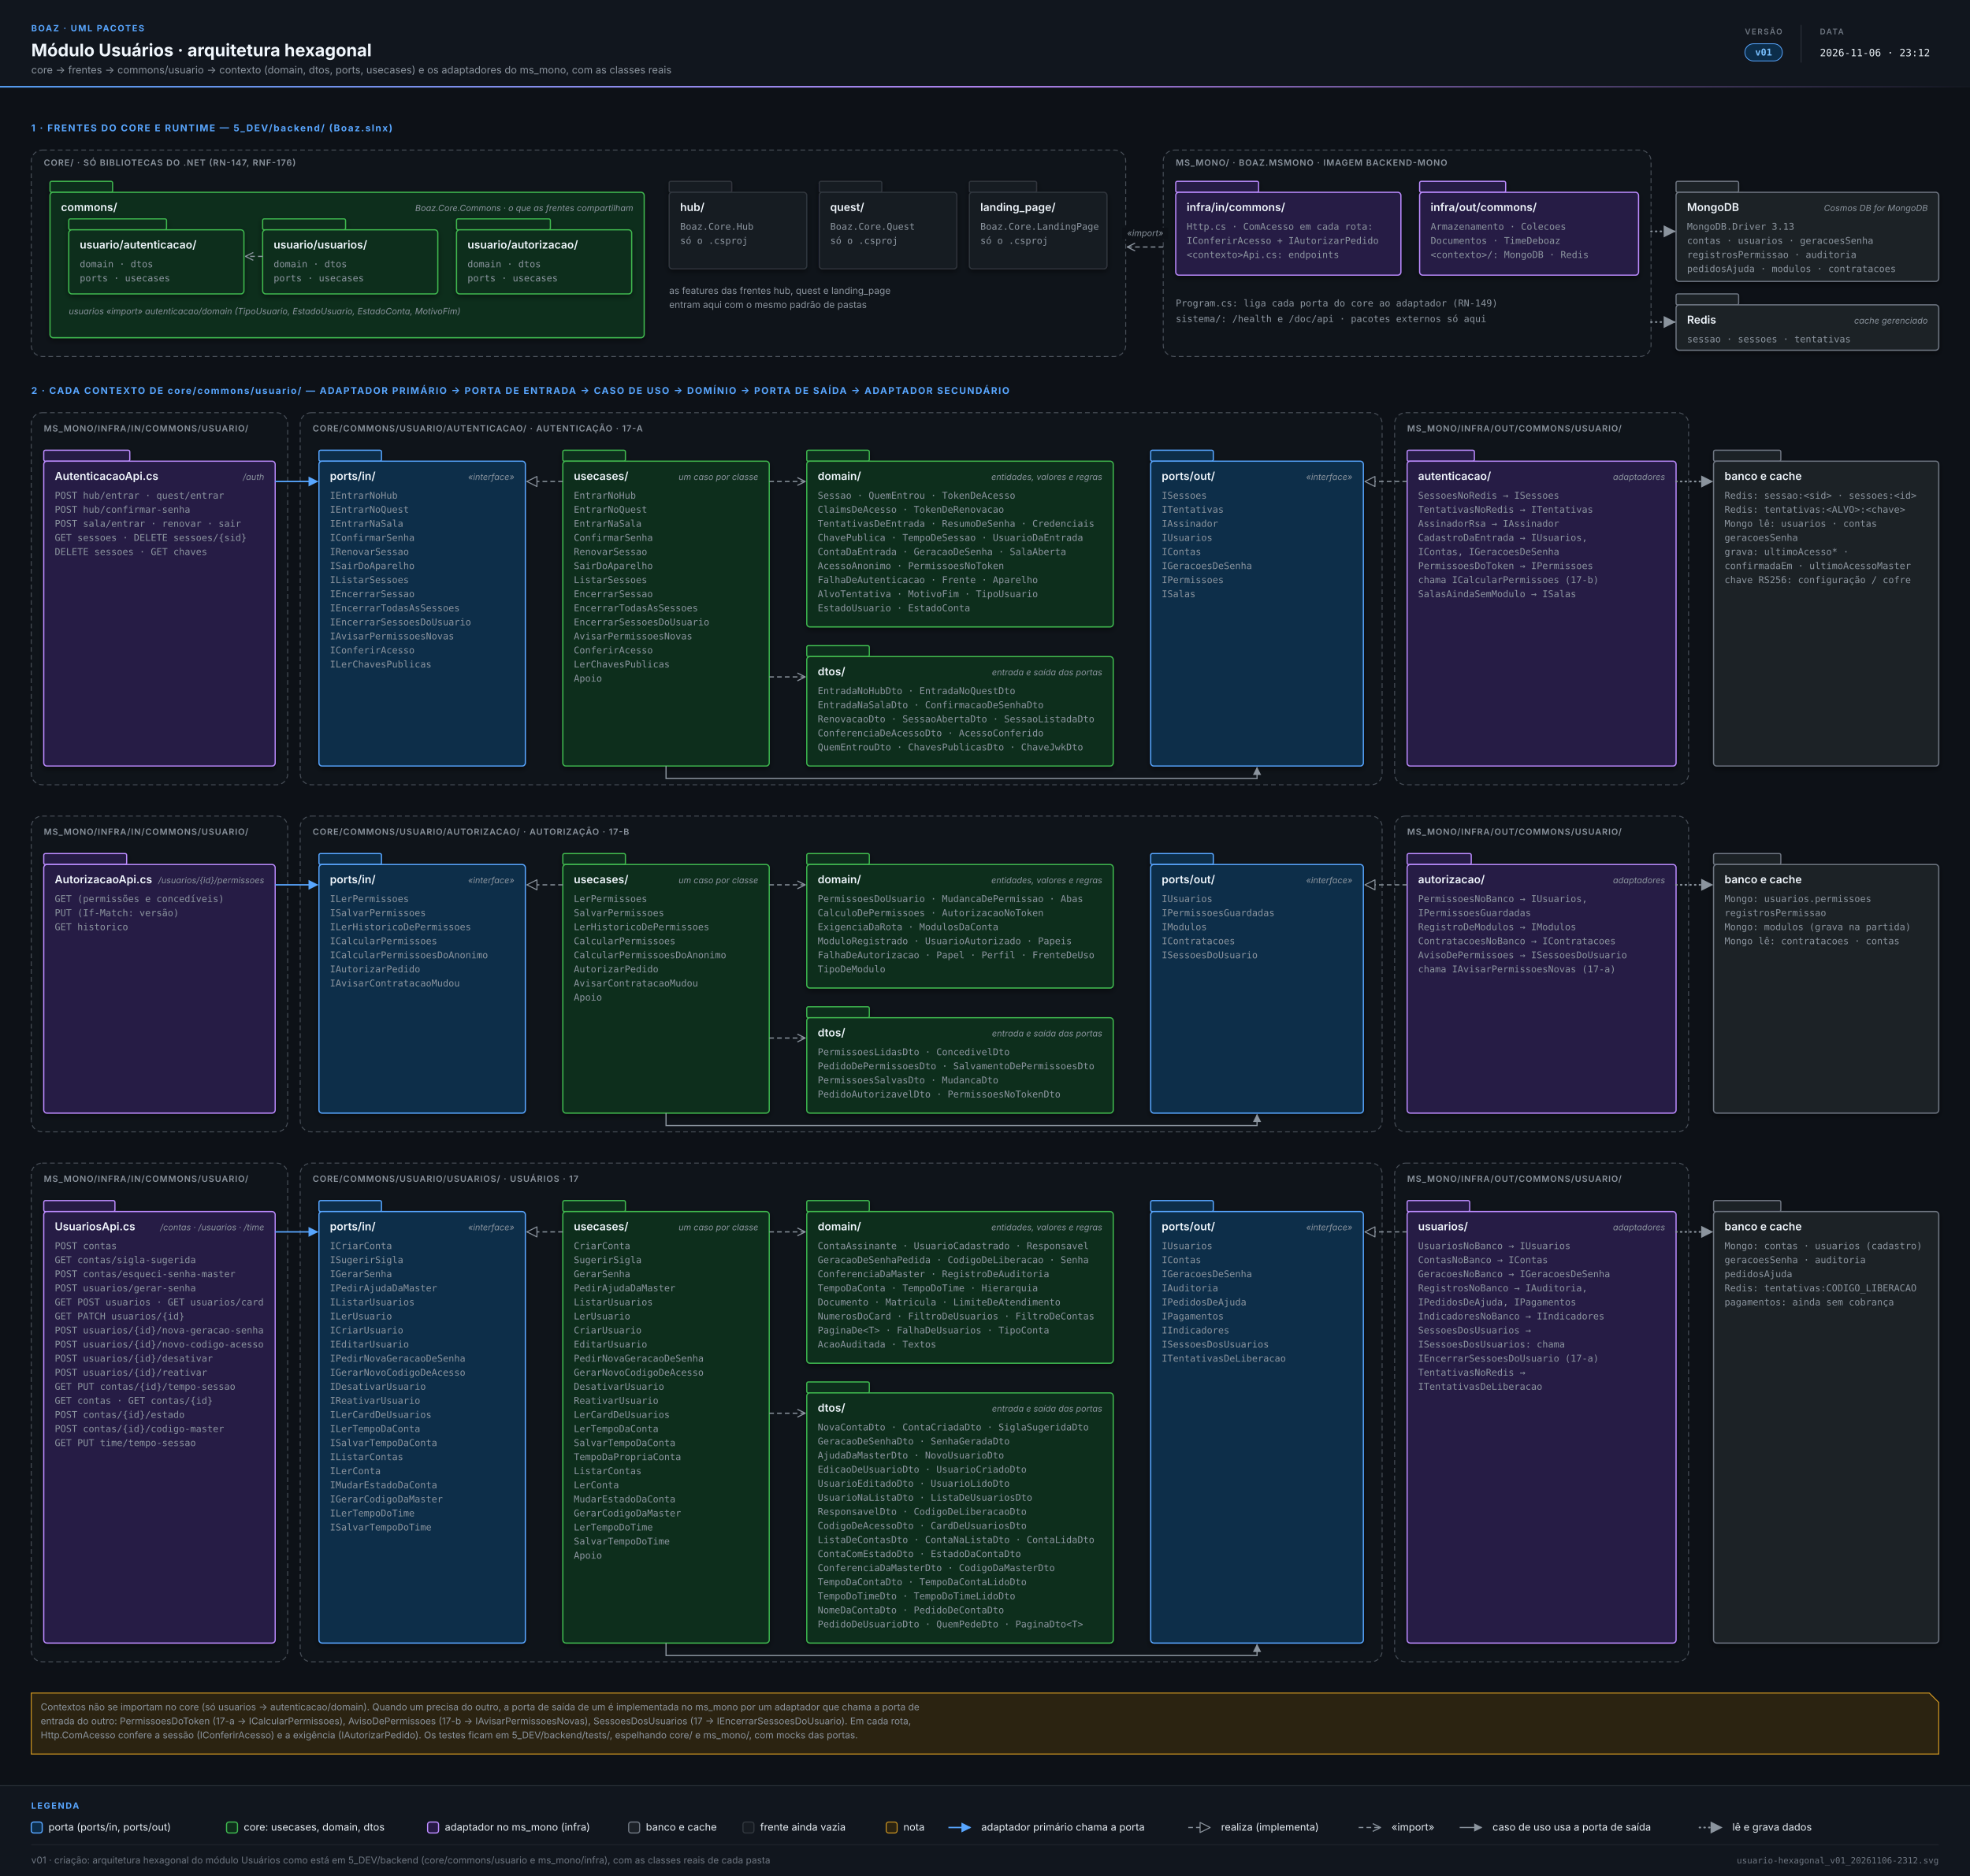
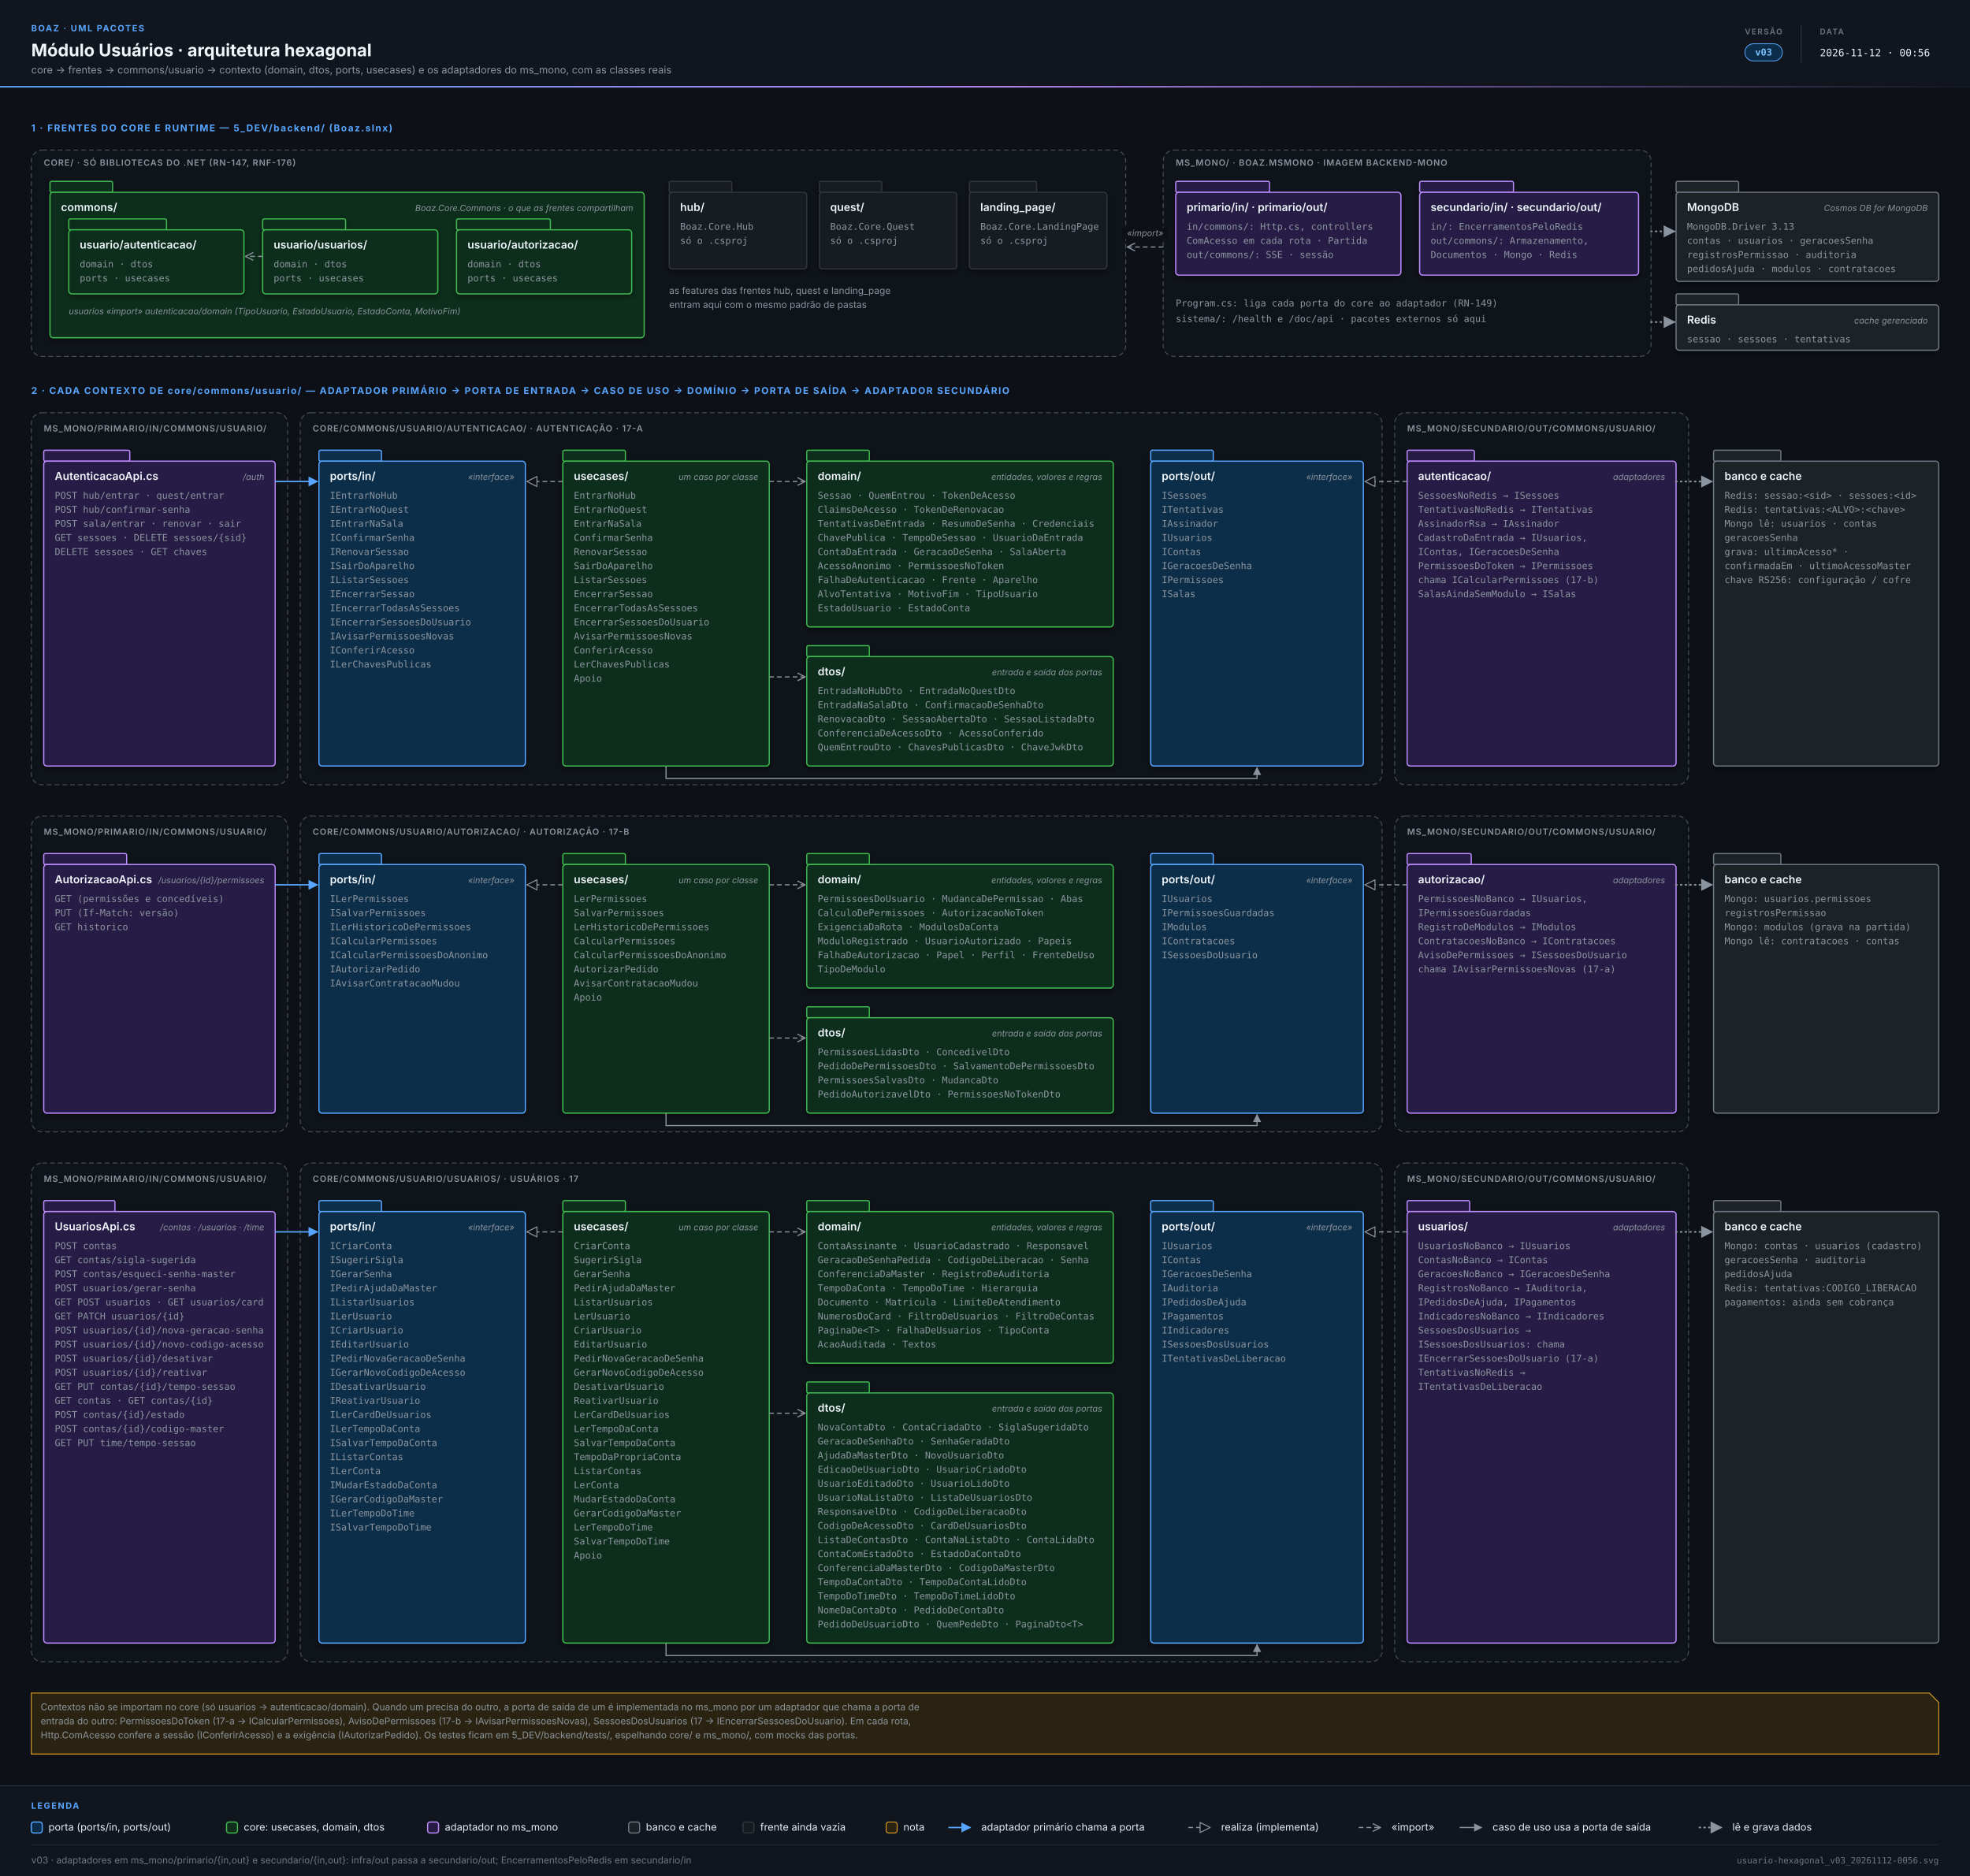
<svg xmlns="http://www.w3.org/2000/svg" viewBox="0 0 2520 2400" width="2520" height="2400">
  <style>
    /* ── base ─────────────────────────────────────────── */
    .bg            { fill: #0d1117; }
    :root          { background: #0d1117; } /* aberto sozinho no navegador, o fundo escuro cobre a janela toda */
    text           { font-family: Inter, "Segoe UI", Roboto, "Helvetica Neue", Helvetica, Arial, sans-serif; font-size: 13px; fill: #e6edf3; }
    .title         { font-size: 22px; font-weight: 700; fill: #f0f6fc; }
    .subtitle      { font-size: 13px; fill: #8b949e; }
    .section       { font-size: 12px; font-weight: 700; letter-spacing: 0.12em; fill: #58a6ff; }
    .label         { font-size: 13px; fill: #e6edf3; }
    .label-strong  { font-size: 14px; font-weight: 600; fill: #f0f6fc; }
    .label-underline { text-decoration: underline; }
    .muted         { font-size: 12px; fill: #8b949e; }
    .mono          { font-family: "JetBrains Mono", "SF Mono", Menlo, Consolas, monospace; font-size: 12px; fill: #8b949e; }
    .divider       { stroke: #21262d; stroke-width: 1; }
    .panel         { fill: #10151c; stroke: #21262d; stroke-width: 1; }

    /* ── nós: uma cor por papel, no máximo 4 por diagrama ── */
    .node          { fill: #161b22; stroke: #30363d; stroke-width: 1.5; }
    .node-face     { fill: #21262d; stroke: #30363d; stroke-width: 1.5; stroke-linejoin: round; }
    .node-blue     { fill: #0c2d4a; stroke: #58a6ff; stroke-width: 1.5; }
    .node-green    { fill: #0f2e1b; stroke: #3fb950; stroke-width: 1.5; }
    .node-purple   { fill: #271a45; stroke: #bc8cff; stroke-width: 1.5; }
    .node-orange   { fill: #3a2410; stroke: #f0883e; stroke-width: 1.5; }
    .node-red      { fill: #3b1219; stroke: #f85149; stroke-width: 1.5; }
    .node-external { fill: #1c2128; stroke: #6e7681; stroke-width: 1.5; }

    /* ── fronteiras (conta, região, rede, módulo) ─────── */
    .boundary       { fill: #161b22; fill-opacity: 0.35; stroke: #484f58; stroke-width: 1.2; stroke-dasharray: 6 4; }
    .boundary-label { font-size: 11px; font-weight: 600; letter-spacing: 0.08em; fill: #8b949e; }

    /* ── arestas e comunicação ─────────────────────────── */
    .edge          { fill: none; stroke: #8b949e; stroke-width: 1.5; }
    .edge-accent   { fill: none; stroke: #58a6ff; stroke-width: 1.8; }
    .edge-async    { stroke-dasharray: 6 4; }
    .edge-data     { stroke-dasharray: 1 5; stroke-linecap: round; stroke-width: 2.2; }
    .edge-label-bg { fill: #0d1117; }
    .arrow-head    { fill: #8b949e; }
    .arrow-accent  { fill: #58a6ff; }
    .lifeline      { stroke: #30363d; stroke-width: 1.2; stroke-dasharray: 4 4; }
    .chip          { fill: #21262d; stroke: #30363d; stroke-width: 1; }
    .chip-text     { font-family: "JetBrains Mono", "SF Mono", Menlo, Consolas, monospace; font-size: 11px; fill: #c9d1d9; }

    /* ── ícones neutros (#ic-*, #uml-*) ───────────────── */
    .ico           { fill: none; stroke: #c9d1d9; stroke-width: 1.5; stroke-linecap: round; stroke-linejoin: round; }
    .ico-fill      { fill: #c9d1d9; }
    .ico-solid     { fill: #161b22; stroke: #c9d1d9; stroke-width: 1.5; stroke-linejoin: round; }

    /* ── notação UML ───────────────────────────────────── */
    .ink           { fill: #e6edf3; }
    .ink-ring      { fill: none; stroke: #e6edf3; stroke-width: 1.5; }
    .node-note     { fill: #2b2311; stroke: #d29922; stroke-width: 1.2; }
    .uml-keyword   { font-size: 11px; font-style: italic; fill: #8b949e; }
    .activation    { fill: #21262d; stroke: #8b949e; stroke-width: 1.2; }
    .frame-tag     { fill: #21262d; stroke: #484f58; stroke-width: 1.2; }
    .frame-op      { font-size: 11px; font-weight: 700; fill: #c9d1d9; }
    .arrow-open    { fill: none; stroke: #8b949e; stroke-width: 1.4; stroke-linejoin: round; }
    .arrow-hollow  { fill: #0d1117; stroke: #8b949e; stroke-width: 1.2; stroke-linejoin: round; }

    /* ── marca d'água: topo e rodapé (seção 7) ────────── */
    .wm-band       { fill: #11161e; }
    .wm-accent     { fill: url(#marca-acento); }
    .wm-sep        { stroke: #30363d; stroke-width: 1; }
    .wm-frame      { fill: none; stroke: #30363d; stroke-width: 1; }
    .wm-eyebrow    { font-size: 11px; font-weight: 700; letter-spacing: 0.14em; fill: #58a6ff; }
    .wm-meta-label { font-size: 10px; font-weight: 600; letter-spacing: 0.14em; fill: #6e7681; }
    .wm-meta-value { font-family: "JetBrains Mono", "SF Mono", Menlo, Consolas, monospace; font-size: 13px; fill: #e6edf3; }
    .wm-badge      { fill: #0c2d4a; stroke: #58a6ff; stroke-width: 1; }
    .wm-badge-text { font-family: "JetBrains Mono", "SF Mono", Menlo, Consolas, monospace; font-size: 12px; font-weight: 700; fill: #79c0ff; }
    .wm-file       { font-family: "JetBrains Mono", "SF Mono", Menlo, Consolas, monospace; font-size: 11px; fill: #6e7681; }
    .footer        { font-size: 12px; fill: #6e7681; }
  </style>
  <defs>
    <marker id="seta" viewBox="0 0 10 10" refX="9" refY="5" markerWidth="7" markerHeight="7" orient="auto-start-reverse">
      <path d="M0,0 L10,5 L0,10 z" class="arrow-head" />
    </marker>
    <marker id="seta-destaque" viewBox="0 0 10 10" refX="9" refY="5" markerWidth="7" markerHeight="7" orient="auto-start-reverse">
      <path d="M0,0 L10,5 L0,10 z" class="arrow-accent" />
    </marker>
    <marker id="seta-aberta" viewBox="-1 -1 12 12" refX="10" refY="5" markerWidth="8" markerHeight="8" orient="auto-start-reverse">
      <path d="M0,0 L10,5 L0,10" class="arrow-open" />
    </marker>
    <marker id="heranca" viewBox="-1 -1 14 14" refX="12" refY="6" markerWidth="10" markerHeight="10" orient="auto-start-reverse">
      <path d="M0,0 L12,6 L0,12 z" class="arrow-hollow" />
    </marker>
    <marker id="extensao" viewBox="-1 -1 14 14" refX="12" refY="6" markerWidth="10" markerHeight="10" orient="auto-start-reverse">
      <path d="M0,0 L12,6 L0,12 z" class="arrow-head" />
    </marker>
    <marker id="composicao" viewBox="-1 -1 16 10" refX="14" refY="4" markerWidth="16" markerHeight="11" orient="auto-start-reverse">
      <path d="M0,4 L7,0 L14,4 L7,8 z" class="arrow-head" />
    </marker>
    <marker id="agregacao" viewBox="-1 -1 16 10" refX="14" refY="4" markerWidth="16" markerHeight="11" orient="auto-start-reverse">
      <path d="M0,4 L7,0 L14,4 L7,8 z" class="arrow-hollow" />
    </marker>
    <marker id="er-um" viewBox="0 0 16 12" refX="16" refY="6" markerWidth="16" markerHeight="12" markerUnits="userSpaceOnUse" orient="auto-start-reverse">
      <path d="M6,0 V12 M10,0 V12" class="arrow-open" />
    </marker>
    <marker id="er-muitos" viewBox="0 0 16 12" refX="16" refY="6" markerWidth="16" markerHeight="12" markerUnits="userSpaceOnUse" orient="auto-start-reverse">
      <path d="M4,0 V12 M6,6 L16,0 M6,6 L16,12" class="arrow-open" />
    </marker>
    <filter id="sombra" x="-10%" y="-10%" width="120%" height="140%">
      <feDropShadow dx="0" dy="3" stdDeviation="4" flood-color="#000000" flood-opacity="0.45" />
    </filter>
    <linearGradient id="marca-acento" x1="0" y1="0" x2="1" y2="0">
      <stop offset="0" stop-color="#58a6ff" />
      <stop offset="0.5" stop-color="#bc8cff" />
      <stop offset="1" stop-color="#bc8cff" stop-opacity="0" />
    </linearGradient>
  </defs>
  <rect class="bg" x="0" y="0" width="2520" height="2400" />
  <g id="marca-topo">
    <rect class="wm-band" x="0" y="0" width="2520" height="112" />
    <rect class="wm-accent" x="0" y="110" width="2520" height="2" />
    <text class="wm-eyebrow" x="40" y="40">BOAZ · UML PACOTES</text>
    <text class="title" x="40" y="72">Módulo Usuários · arquitetura hexagonal</text>
    <text class="subtitle" x="40" y="94">core → frentes → commons/usuario → contexto (domain, dtos, ports, usecases) e os adaptadores do ms_mono, com as classes reais</text>
    <text class="wm-meta-label" x="2232" y="44">VERSÃO</text>
    <rect class="wm-badge" x="2232" y="56" width="48" height="22" rx="11" />
-     <text class="wm-badge-text" x="2256" y="71" text-anchor="middle">v01</text>
+     <text class="wm-badge-text" x="2256" y="71" text-anchor="middle">v03</text>
    <line class="wm-sep" x1="2304" y1="32" x2="2304" y2="80" />
    <text class="wm-meta-label" x="2328" y="44">DATA</text>
-     <text class="wm-meta-value" x="2328" y="72">2026-11-06 · 23:12</text>
+     <text class="wm-meta-value" x="2328" y="72">2026-11-12 · 00:56</text>
  </g>
  <g id="desenho" transform="translate(0,152)">
    <text class="section" x="40" y="16">1 · FRENTES DO CORE E RUNTIME — 5_DEV/backend/ (Boaz.slnx)</text>
    <rect class="boundary" x="40" y="40" width="1400" height="264" rx="14" />
    <text class="boundary-label" x="56" y="60">CORE/ · SÓ BIBLIOTECAS DO .NET (RN-147, RNF-176)</text>
    <g id="f-commons" filter="url(#sombra)">
      <rect class="node-green" x="64" y="80" width="80" height="14" rx="2" />
      <rect class="node-green" x="64" y="94" width="760" height="186" rx="4" />
    </g>
    <text class="label-strong" x="78" y="118">commons/</text>
    <text class="uml-keyword" x="810" y="118" text-anchor="end">Boaz.Core.Commons · o que as frentes compartilham</text>
    <g id="f-autenticacao" filter="url(#sombra)">
      <rect class="node-green" x="88" y="128" width="125" height="14" rx="2" />
      <rect class="node-green" x="88" y="142" width="224" height="82" rx="4" />
    </g>
    <text class="label-strong" x="102" y="166">usuario/autenticacao/</text>
    <text class="mono" x="102" y="190">domain · dtos</text>
    <text class="mono" x="102" y="208">ports · usecases</text>
    <g id="f-autorizacao" filter="url(#sombra)">
      <rect class="node-green" x="584" y="128" width="120" height="14" rx="2" />
      <rect class="node-green" x="584" y="142" width="224" height="82" rx="4" />
    </g>
    <text class="label-strong" x="598" y="166">usuario/autorizacao/</text>
    <text class="mono" x="598" y="190">domain · dtos</text>
    <text class="mono" x="598" y="208">ports · usecases</text>
    <g id="f-usuarios" filter="url(#sombra)">
      <rect class="node-green" x="336" y="128" width="106" height="14" rx="2" />
      <rect class="node-green" x="336" y="142" width="224" height="82" rx="4" />
    </g>
    <text class="label-strong" x="350" y="166">usuario/usuarios/</text>
    <text class="mono" x="350" y="190">domain · dtos</text>
    <text class="mono" x="350" y="208">ports · usecases</text>
    <path class="edge edge-async" d="M336,176 L314,176" marker-end="url(#seta-aberta)" />
    <text class="uml-keyword" x="88" y="250">usuarios «import» autenticacao/domain (TipoUsuario, EstadoUsuario, EstadoConta, MotivoFim)</text>
    <g id="f-hub" filter="url(#sombra)">
      <rect class="node" x="856" y="80" width="80" height="14" rx="2" />
      <rect class="node" x="856" y="94" width="176" height="98" rx="4" />
    </g>
    <text class="label-strong" x="870" y="118">hub/</text>
    <text class="mono" x="870" y="142">Boaz.Core.Hub</text>
    <text class="mono" x="870" y="160">só o .csproj</text>
    <g id="f-quest" filter="url(#sombra)">
      <rect class="node" x="1048" y="80" width="80" height="14" rx="2" />
      <rect class="node" x="1048" y="94" width="176" height="98" rx="4" />
    </g>
    <text class="label-strong" x="1062" y="118">quest/</text>
    <text class="mono" x="1062" y="142">Boaz.Core.Quest</text>
    <text class="mono" x="1062" y="160">só o .csproj</text>
    <g id="f-landing_page" filter="url(#sombra)">
      <rect class="node" x="1240" y="80" width="86" height="14" rx="2" />
      <rect class="node" x="1240" y="94" width="176" height="98" rx="4" />
    </g>
    <text class="label-strong" x="1254" y="118">landing_page/</text>
    <text class="mono" x="1254" y="142">Boaz.Core.LandingPage</text>
    <text class="mono" x="1254" y="160">só o .csproj</text>
    <text class="muted" x="856" y="224">as features das frentes hub, quest e landing_page</text>
    <text class="muted" x="856" y="242">entram aqui com o mesmo padrão de pastas</text>
    <rect class="boundary" x="1488" y="40" width="624" height="264" rx="14" />
    <text class="boundary-label" x="1504" y="60">MS_MONO/ · BOAZ.MSMONO · IMAGEM BACKEND-MONO</text>
    <g id="f-infra-in" filter="url(#sombra)">
-       <rect class="node-purple" x="1504" y="80" width="106" height="14" rx="2" />
+       <rect class="node-purple" x="1504" y="80" width="120" height="14" rx="2" />
      <rect class="node-purple" x="1504" y="94" width="288" height="106" rx="4" />
    </g>
-     <text class="label-strong" x="1518" y="118">infra/in/commons/</text>
-     <text class="mono" x="1518" y="142">Http.cs · ComAcesso em cada rota:</text>
-     <text class="mono" x="1518" y="160">IConferirAcesso + IAutorizarPedido</text>
-     <text class="mono" x="1518" y="178">&lt;contexto&gt;Api.cs: endpoints</text>
+     <text class="label-strong" x="1518" y="118">primario/in/ · primario/out/</text>
+     <text class="mono" x="1518" y="142">in/commons/: Http.cs, controllers</text>
+     <text class="mono" x="1518" y="160">  ComAcesso em cada rota · Partida</text>
+     <text class="mono" x="1518" y="178">out/commons/: SSE · sessão</text>
    <g id="f-infra-out" filter="url(#sombra)">
-       <rect class="node-purple" x="1816" y="80" width="110" height="14" rx="2" />
+       <rect class="node-purple" x="1816" y="80" width="120" height="14" rx="2" />
      <rect class="node-purple" x="1816" y="94" width="280" height="106" rx="4" />
    </g>
-     <text class="label-strong" x="1830" y="118">infra/out/commons/</text>
-     <text class="mono" x="1830" y="142">Armazenamento · Colecoes</text>
-     <text class="mono" x="1830" y="160">Documentos · TimeDeboaz</text>
-     <text class="mono" x="1830" y="178">&lt;contexto&gt;/: MongoDB · Redis</text>
+     <text class="label-strong" x="1830" y="118">secundario/in/ · secundario/out/</text>
+     <text class="mono" x="1830" y="142">in/: EncerramentosPeloRedis</text>
+     <text class="mono" x="1830" y="160">out/commons/: Armazenamento,</text>
+     <text class="mono" x="1830" y="178">  Documentos · Mongo · Redis</text>
    <text class="mono" x="1504" y="240">Program.cs: liga cada porta do core ao adaptador (RN-149)</text>
    <text class="mono" x="1504" y="260">sistema/: /health e /doc/api · pacotes externos só aqui</text>
    <path class="edge edge-async" d="M1488,164 L1442,164" marker-end="url(#seta-aberta)" />
    <rect class="edge-label-bg" x="1435.4" y="139" width="59.2" height="15" />
    <text class="uml-keyword" x="1465" y="150" text-anchor="middle">«import»</text>
    <g id="f-mongo" filter="url(#sombra)">
      <rect class="node-external" x="2144" y="80" width="80" height="14" rx="2" />
      <rect class="node-external" x="2144" y="94" width="336" height="114" rx="4" />
    </g>
    <text class="label-strong" x="2158" y="118">MongoDB</text>
    <text class="uml-keyword" x="2466" y="118" text-anchor="end">Cosmos DB for MongoDB</text>
    <text class="mono" x="2158" y="142">MongoDB.Driver 3.13</text>
    <text class="mono" x="2158" y="160">contas · usuarios · geracoesSenha</text>
    <text class="mono" x="2158" y="178">registrosPermissao · auditoria</text>
    <text class="mono" x="2158" y="196">pedidosAjuda · modulos · contratacoes</text>
    <g id="f-redis" filter="url(#sombra)">
      <rect class="node-external" x="2144" y="224" width="80" height="14" rx="2" />
      <rect class="node-external" x="2144" y="238" width="336" height="58" rx="4" />
    </g>
    <text class="label-strong" x="2158" y="262">Redis</text>
    <text class="uml-keyword" x="2466" y="262" text-anchor="end">cache gerenciado</text>
    <text class="mono" x="2158" y="286">sessao · sessoes · tentativas</text>
    <path class="edge edge-data" d="M2112,144 L2142,144" marker-end="url(#seta)" />
    <path class="edge edge-data" d="M2112,260 L2142,260" marker-end="url(#seta)" />
    <text class="section" x="40" y="352">2 · CADA CONTEXTO DE core/commons/usuario/ — ADAPTADOR PRIMÁRIO → PORTA DE ENTRADA → CASO DE USO → DOMÍNIO → PORTA DE SAÍDA → ADAPTADOR SECUNDÁRIO</text>
    <rect class="boundary" x="384" y="376" width="1384" height="476" rx="14" />
    <text class="boundary-label" x="400" y="400">CORE/COMMONS/USUARIO/AUTENTICACAO/ · AUTENTICAÇÃO · 17-A</text>
    <rect class="boundary" x="40" y="376" width="328" height="476" rx="14" />
-     <text class="boundary-label" x="56" y="400">MS_MONO/INFRA/IN/COMMONS/USUARIO/</text>
+     <text class="boundary-label" x="56" y="400">MS_MONO/PRIMARIO/IN/COMMONS/USUARIO/</text>
    <rect class="boundary" x="1784" y="376" width="376" height="476" rx="14" />
-     <text class="boundary-label" x="1800" y="400">MS_MONO/INFRA/OUT/COMMONS/USUARIO/</text>
+     <text class="boundary-label" x="1800" y="400">MS_MONO/SECUNDARIO/OUT/COMMONS/USUARIO/</text>
    <g id="autenticacao-in" filter="url(#sombra)">
      <rect class="node-purple" x="56" y="424" width="110" height="14" rx="2" />
      <rect class="node-purple" x="56" y="438" width="296" height="390" rx="4" />
    </g>
    <text class="label-strong" x="70" y="462">AutenticacaoApi.cs</text>
    <text class="uml-keyword" x="338" y="462" text-anchor="end">/auth</text>
    <text class="mono" x="70" y="486">POST hub/entrar · quest/entrar</text>
    <text class="mono" x="70" y="504">POST hub/confirmar-senha</text>
    <text class="mono" x="70" y="522">POST sala/entrar · renovar · sair</text>
    <text class="mono" x="70" y="540">GET sessoes · DELETE sessoes/{sid}</text>
    <text class="mono" x="70" y="558">DELETE sessoes · GET chaves</text>
    <g id="autenticacao-ports-in" filter="url(#sombra)">
      <rect class="node-blue" x="408" y="424" width="80" height="14" rx="2" />
      <rect class="node-blue" x="408" y="438" width="264" height="390" rx="4" />
    </g>
    <text class="label-strong" x="422" y="462">ports/in/</text>
    <text class="uml-keyword" x="658" y="462" text-anchor="end">«interface»</text>
    <text class="mono" x="422" y="486">IEntrarNoHub</text>
    <text class="mono" x="422" y="504">IEntrarNoQuest</text>
    <text class="mono" x="422" y="522">IEntrarNaSala</text>
    <text class="mono" x="422" y="540">IConfirmarSenha</text>
    <text class="mono" x="422" y="558">IRenovarSessao</text>
    <text class="mono" x="422" y="576">ISairDoAparelho</text>
    <text class="mono" x="422" y="594">IListarSessoes</text>
    <text class="mono" x="422" y="612">IEncerrarSessao</text>
    <text class="mono" x="422" y="630">IEncerrarTodasAsSessoes</text>
    <text class="mono" x="422" y="648">IEncerrarSessoesDoUsuario</text>
    <text class="mono" x="422" y="666">IAvisarPermissoesNovas</text>
    <text class="mono" x="422" y="684">IConferirAcesso</text>
    <text class="mono" x="422" y="702">ILerChavesPublicas</text>
    <g id="autenticacao-usecases" filter="url(#sombra)">
      <rect class="node-green" x="720" y="424" width="80" height="14" rx="2" />
      <rect class="node-green" x="720" y="438" width="264" height="390" rx="4" />
    </g>
    <text class="label-strong" x="734" y="462">usecases/</text>
    <text class="uml-keyword" x="970" y="462" text-anchor="end">um caso por classe</text>
    <text class="mono" x="734" y="486">EntrarNoHub</text>
    <text class="mono" x="734" y="504">EntrarNoQuest</text>
    <text class="mono" x="734" y="522">EntrarNaSala</text>
    <text class="mono" x="734" y="540">ConfirmarSenha</text>
    <text class="mono" x="734" y="558">RenovarSessao</text>
    <text class="mono" x="734" y="576">SairDoAparelho</text>
    <text class="mono" x="734" y="594">ListarSessoes</text>
    <text class="mono" x="734" y="612">EncerrarSessao</text>
    <text class="mono" x="734" y="630">EncerrarTodasAsSessoes</text>
    <text class="mono" x="734" y="648">EncerrarSessoesDoUsuario</text>
    <text class="mono" x="734" y="666">AvisarPermissoesNovas</text>
    <text class="mono" x="734" y="684">ConferirAcesso</text>
    <text class="mono" x="734" y="702">LerChavesPublicas</text>
    <text class="mono" x="734" y="720">Apoio</text>
    <g id="autenticacao-domain" filter="url(#sombra)">
      <rect class="node-green" x="1032" y="424" width="80" height="14" rx="2" />
      <rect class="node-green" x="1032" y="438" width="392" height="212" rx="4" />
    </g>
    <text class="label-strong" x="1046" y="462">domain/</text>
    <text class="uml-keyword" x="1410" y="462" text-anchor="end">entidades, valores e regras</text>
    <text class="mono" x="1046" y="486">Sessao · QuemEntrou · TokenDeAcesso</text>
    <text class="mono" x="1046" y="504">ClaimsDeAcesso · TokenDeRenovacao</text>
    <text class="mono" x="1046" y="522">TentativasDeEntrada · ResumoDeSenha · Credenciais</text>
    <text class="mono" x="1046" y="540">ChavePublica · TempoDeSessao · UsuarioDaEntrada</text>
    <text class="mono" x="1046" y="558">ContaDaEntrada · GeracaoDeSenha · SalaAberta</text>
    <text class="mono" x="1046" y="576">AcessoAnonimo · PermissoesNoToken</text>
    <text class="mono" x="1046" y="594">FalhaDeAutenticacao · Frente · Aparelho</text>
    <text class="mono" x="1046" y="612">AlvoTentativa · MotivoFim · TipoUsuario</text>
    <text class="mono" x="1046" y="630">EstadoUsuario · EstadoConta</text>
    <g id="autenticacao-dtos" filter="url(#sombra)">
      <rect class="node-green" x="1032" y="674" width="80" height="14" rx="2" />
      <rect class="node-green" x="1032" y="688" width="392" height="140" rx="4" />
    </g>
    <text class="label-strong" x="1046" y="712">dtos/</text>
    <text class="uml-keyword" x="1410" y="712" text-anchor="end">entrada e saída das portas</text>
    <text class="mono" x="1046" y="736">EntradaNoHubDto · EntradaNoQuestDto</text>
    <text class="mono" x="1046" y="754">EntradaNaSalaDto · ConfirmacaoDeSenhaDto</text>
    <text class="mono" x="1046" y="772">RenovacaoDto · SessaoAbertaDto · SessaoListadaDto</text>
    <text class="mono" x="1046" y="790">ConferenciaDeAcessoDto · AcessoConferido</text>
    <text class="mono" x="1046" y="808">QuemEntrouDto · ChavesPublicasDto · ChaveJwkDto</text>
    <g id="autenticacao-ports-out" filter="url(#sombra)">
      <rect class="node-blue" x="1472" y="424" width="80" height="14" rx="2" />
      <rect class="node-blue" x="1472" y="438" width="272" height="390" rx="4" />
    </g>
    <text class="label-strong" x="1486" y="462">ports/out/</text>
    <text class="uml-keyword" x="1730" y="462" text-anchor="end">«interface»</text>
    <text class="mono" x="1486" y="486">ISessoes</text>
    <text class="mono" x="1486" y="504">ITentativas</text>
    <text class="mono" x="1486" y="522">IAssinador</text>
    <text class="mono" x="1486" y="540">IUsuarios</text>
    <text class="mono" x="1486" y="558">IContas</text>
    <text class="mono" x="1486" y="576">IGeracoesDeSenha</text>
    <text class="mono" x="1486" y="594">IPermissoes</text>
    <text class="mono" x="1486" y="612">ISalas</text>
    <g id="autenticacao-out" filter="url(#sombra)">
      <rect class="node-purple" x="1800" y="424" width="86" height="14" rx="2" />
      <rect class="node-purple" x="1800" y="438" width="344" height="390" rx="4" />
    </g>
    <text class="label-strong" x="1814" y="462">autenticacao/</text>
    <text class="uml-keyword" x="2130" y="462" text-anchor="end">adaptadores</text>
    <text class="mono" x="1814" y="486">SessoesNoRedis → ISessoes</text>
    <text class="mono" x="1814" y="504">TentativasNoRedis → ITentativas</text>
    <text class="mono" x="1814" y="522">AssinadorRsa → IAssinador</text>
    <text class="mono" x="1814" y="540">CadastroDaEntrada → IUsuarios,</text>
    <text class="mono" x="1814" y="558">   IContas, IGeracoesDeSenha</text>
    <text class="mono" x="1814" y="576">PermissoesDoToken → IPermissoes</text>
    <text class="mono" x="1814" y="594">   chama ICalcularPermissoes (17-b)</text>
    <text class="mono" x="1814" y="612">SalasAindaSemModulo → ISalas</text>
    <g id="autenticacao-store" filter="url(#sombra)">
      <rect class="node-external" x="2192" y="424" width="86" height="14" rx="2" />
      <rect class="node-external" x="2192" y="438" width="288" height="390" rx="4" />
    </g>
    <text class="label-strong" x="2206" y="462">banco e cache</text>
    <text class="mono" x="2206" y="486">Redis: sessao:&lt;sid&gt; · sessoes:&lt;id&gt;</text>
    <text class="mono" x="2206" y="504">Redis: tentativas:&lt;ALVO&gt;:&lt;chave&gt;</text>
    <text class="mono" x="2206" y="522">Mongo lê: usuarios · contas</text>
    <text class="mono" x="2206" y="540">   geracoesSenha</text>
    <text class="mono" x="2206" y="558">grava: ultimoAcesso* ·</text>
    <text class="mono" x="2206" y="576">   confirmadaEm · ultimoAcessoMaster</text>
    <text class="mono" x="2206" y="594">chave RS256: configuração / cofre</text>
    <path class="edge-accent" d="M352,464 L406,464" marker-end="url(#seta-destaque)" />
    <path class="edge edge-async" d="M720,464 L674,464" marker-end="url(#heranca)" />
    <path class="edge edge-async" d="M984,464 L1030,464" marker-end="url(#seta-aberta)" />
    <path class="edge edge-async" d="M984,714 L1030,714" marker-end="url(#seta-aberta)" />
    <path class="edge" d="M852,828 L852,844 L1608,844 L1608,830" marker-end="url(#seta)" />
    <path class="edge edge-async" d="M1800,464 L1746,464" marker-end="url(#heranca)" />
    <path class="edge edge-data" d="M2144,464 L2190,464" marker-end="url(#seta)" />
    <rect class="boundary" x="384" y="892" width="1384" height="404" rx="14" />
    <text class="boundary-label" x="400" y="916">CORE/COMMONS/USUARIO/AUTORIZACAO/ · AUTORIZAÇÃO · 17-B</text>
    <rect class="boundary" x="40" y="892" width="328" height="404" rx="14" />
-     <text class="boundary-label" x="56" y="916">MS_MONO/INFRA/IN/COMMONS/USUARIO/</text>
+     <text class="boundary-label" x="56" y="916">MS_MONO/PRIMARIO/IN/COMMONS/USUARIO/</text>
    <rect class="boundary" x="1784" y="892" width="376" height="404" rx="14" />
-     <text class="boundary-label" x="1800" y="916">MS_MONO/INFRA/OUT/COMMONS/USUARIO/</text>
+     <text class="boundary-label" x="1800" y="916">MS_MONO/SECUNDARIO/OUT/COMMONS/USUARIO/</text>
    <g id="autorizacao-in" filter="url(#sombra)">
      <rect class="node-purple" x="56" y="940" width="106" height="14" rx="2" />
      <rect class="node-purple" x="56" y="954" width="296" height="318" rx="4" />
    </g>
    <text class="label-strong" x="70" y="978">AutorizacaoApi.cs</text>
    <text class="uml-keyword" x="338" y="978" text-anchor="end">/usuarios/{id}/permissoes</text>
    <text class="mono" x="70" y="1002">GET  (permissões e concedíveis)</text>
    <text class="mono" x="70" y="1020">PUT  (If-Match: versão)</text>
    <text class="mono" x="70" y="1038">GET historico</text>
    <g id="autorizacao-ports-in" filter="url(#sombra)">
      <rect class="node-blue" x="408" y="940" width="80" height="14" rx="2" />
      <rect class="node-blue" x="408" y="954" width="264" height="318" rx="4" />
    </g>
    <text class="label-strong" x="422" y="978">ports/in/</text>
    <text class="uml-keyword" x="658" y="978" text-anchor="end">«interface»</text>
    <text class="mono" x="422" y="1002">ILerPermissoes</text>
    <text class="mono" x="422" y="1020">ISalvarPermissoes</text>
    <text class="mono" x="422" y="1038">ILerHistoricoDePermissoes</text>
    <text class="mono" x="422" y="1056">ICalcularPermissoes</text>
    <text class="mono" x="422" y="1074">ICalcularPermissoesDoAnonimo</text>
    <text class="mono" x="422" y="1092">IAutorizarPedido</text>
    <text class="mono" x="422" y="1110">IAvisarContratacaoMudou</text>
    <g id="autorizacao-usecases" filter="url(#sombra)">
      <rect class="node-green" x="720" y="940" width="80" height="14" rx="2" />
      <rect class="node-green" x="720" y="954" width="264" height="318" rx="4" />
    </g>
    <text class="label-strong" x="734" y="978">usecases/</text>
    <text class="uml-keyword" x="970" y="978" text-anchor="end">um caso por classe</text>
    <text class="mono" x="734" y="1002">LerPermissoes</text>
    <text class="mono" x="734" y="1020">SalvarPermissoes</text>
    <text class="mono" x="734" y="1038">LerHistoricoDePermissoes</text>
    <text class="mono" x="734" y="1056">CalcularPermissoes</text>
    <text class="mono" x="734" y="1074">CalcularPermissoesDoAnonimo</text>
    <text class="mono" x="734" y="1092">AutorizarPedido</text>
    <text class="mono" x="734" y="1110">AvisarContratacaoMudou</text>
    <text class="mono" x="734" y="1128">Apoio</text>
    <g id="autorizacao-domain" filter="url(#sombra)">
      <rect class="node-green" x="1032" y="940" width="80" height="14" rx="2" />
      <rect class="node-green" x="1032" y="954" width="392" height="158" rx="4" />
    </g>
    <text class="label-strong" x="1046" y="978">domain/</text>
    <text class="uml-keyword" x="1410" y="978" text-anchor="end">entidades, valores e regras</text>
    <text class="mono" x="1046" y="1002">PermissoesDoUsuario · MudancaDePermissao · Abas</text>
    <text class="mono" x="1046" y="1020">CalculoDePermissoes · AutorizacaoNoToken</text>
    <text class="mono" x="1046" y="1038">ExigenciaDaRota · ModulosDaConta</text>
    <text class="mono" x="1046" y="1056">ModuloRegistrado · UsuarioAutorizado · Papeis</text>
    <text class="mono" x="1046" y="1074">FalhaDeAutorizacao · Papel · Perfil · FrenteDeUso</text>
    <text class="mono" x="1046" y="1092">TipoDeModulo</text>
    <g id="autorizacao-dtos" filter="url(#sombra)">
      <rect class="node-green" x="1032" y="1136" width="80" height="14" rx="2" />
      <rect class="node-green" x="1032" y="1150" width="392" height="122" rx="4" />
    </g>
    <text class="label-strong" x="1046" y="1174">dtos/</text>
    <text class="uml-keyword" x="1410" y="1174" text-anchor="end">entrada e saída das portas</text>
    <text class="mono" x="1046" y="1198">PermissoesLidasDto · ConcedivelDto</text>
    <text class="mono" x="1046" y="1216">PedidoDePermissoesDto · SalvamentoDePermissoesDto</text>
    <text class="mono" x="1046" y="1234">PermissoesSalvasDto · MudancaDto</text>
    <text class="mono" x="1046" y="1252">PedidoAutorizavelDto · PermissoesNoTokenDto</text>
    <g id="autorizacao-ports-out" filter="url(#sombra)">
      <rect class="node-blue" x="1472" y="940" width="80" height="14" rx="2" />
      <rect class="node-blue" x="1472" y="954" width="272" height="318" rx="4" />
    </g>
    <text class="label-strong" x="1486" y="978">ports/out/</text>
    <text class="uml-keyword" x="1730" y="978" text-anchor="end">«interface»</text>
    <text class="mono" x="1486" y="1002">IUsuarios</text>
    <text class="mono" x="1486" y="1020">IPermissoesGuardadas</text>
    <text class="mono" x="1486" y="1038">IModulos</text>
    <text class="mono" x="1486" y="1056">IContratacoes</text>
    <text class="mono" x="1486" y="1074">ISessoesDoUsuario</text>
    <g id="autorizacao-out" filter="url(#sombra)">
      <rect class="node-purple" x="1800" y="940" width="82" height="14" rx="2" />
      <rect class="node-purple" x="1800" y="954" width="344" height="318" rx="4" />
    </g>
    <text class="label-strong" x="1814" y="978">autorizacao/</text>
    <text class="uml-keyword" x="2130" y="978" text-anchor="end">adaptadores</text>
    <text class="mono" x="1814" y="1002">PermissoesNoBanco → IUsuarios,</text>
    <text class="mono" x="1814" y="1020">   IPermissoesGuardadas</text>
    <text class="mono" x="1814" y="1038">RegistroDeModulos → IModulos</text>
    <text class="mono" x="1814" y="1056">ContratacoesNoBanco → IContratacoes</text>
    <text class="mono" x="1814" y="1074">AvisoDePermissoes → ISessoesDoUsuario</text>
    <text class="mono" x="1814" y="1092">   chama IAvisarPermissoesNovas (17-a)</text>
    <g id="autorizacao-store" filter="url(#sombra)">
      <rect class="node-external" x="2192" y="940" width="86" height="14" rx="2" />
      <rect class="node-external" x="2192" y="954" width="288" height="318" rx="4" />
    </g>
    <text class="label-strong" x="2206" y="978">banco e cache</text>
    <text class="mono" x="2206" y="1002">Mongo: usuarios.permissoes</text>
    <text class="mono" x="2206" y="1020">   registrosPermissao</text>
    <text class="mono" x="2206" y="1038">Mongo: modulos (grava na partida)</text>
    <text class="mono" x="2206" y="1056">Mongo lê: contratacoes · contas</text>
    <path class="edge-accent" d="M352,980 L406,980" marker-end="url(#seta-destaque)" />
    <path class="edge edge-async" d="M720,980 L674,980" marker-end="url(#heranca)" />
    <path class="edge edge-async" d="M984,980 L1030,980" marker-end="url(#seta-aberta)" />
    <path class="edge edge-async" d="M984,1176 L1030,1176" marker-end="url(#seta-aberta)" />
    <path class="edge" d="M852,1272 L852,1288 L1608,1288 L1608,1274" marker-end="url(#seta)" />
    <path class="edge edge-async" d="M1800,980 L1746,980" marker-end="url(#heranca)" />
    <path class="edge edge-data" d="M2144,980 L2190,980" marker-end="url(#seta)" />
    <rect class="boundary" x="384" y="1336" width="1384" height="638" rx="14" />
    <text class="boundary-label" x="400" y="1360">CORE/COMMONS/USUARIO/USUARIOS/ · USUÁRIOS · 17</text>
    <rect class="boundary" x="40" y="1336" width="328" height="638" rx="14" />
-     <text class="boundary-label" x="56" y="1360">MS_MONO/INFRA/IN/COMMONS/USUARIO/</text>
+     <text class="boundary-label" x="56" y="1360">MS_MONO/PRIMARIO/IN/COMMONS/USUARIO/</text>
    <rect class="boundary" x="1784" y="1336" width="376" height="638" rx="14" />
-     <text class="boundary-label" x="1800" y="1360">MS_MONO/INFRA/OUT/COMMONS/USUARIO/</text>
+     <text class="boundary-label" x="1800" y="1360">MS_MONO/SECUNDARIO/OUT/COMMONS/USUARIO/</text>
    <g id="usuarios-in" filter="url(#sombra)">
      <rect class="node-purple" x="56" y="1384" width="91" height="14" rx="2" />
      <rect class="node-purple" x="56" y="1398" width="296" height="552" rx="4" />
    </g>
    <text class="label-strong" x="70" y="1422">UsuariosApi.cs</text>
    <text class="uml-keyword" x="338" y="1422" text-anchor="end">/contas · /usuarios · /time</text>
    <text class="mono" x="70" y="1446">POST contas</text>
    <text class="mono" x="70" y="1464">GET contas/sigla-sugerida</text>
    <text class="mono" x="70" y="1482">POST contas/esqueci-senha-master</text>
    <text class="mono" x="70" y="1500">POST usuarios/gerar-senha</text>
    <text class="mono" x="70" y="1518">GET POST usuarios · GET usuarios/card</text>
    <text class="mono" x="70" y="1536">GET PATCH usuarios/{id}</text>
    <text class="mono" x="70" y="1554">POST usuarios/{id}/nova-geracao-senha</text>
    <text class="mono" x="70" y="1572">POST usuarios/{id}/novo-codigo-acesso</text>
    <text class="mono" x="70" y="1590">POST usuarios/{id}/desativar</text>
    <text class="mono" x="70" y="1608">POST usuarios/{id}/reativar</text>
    <text class="mono" x="70" y="1626">GET PUT contas/{id}/tempo-sessao</text>
    <text class="mono" x="70" y="1644">GET contas · GET contas/{id}</text>
    <text class="mono" x="70" y="1662">POST contas/{id}/estado</text>
    <text class="mono" x="70" y="1680">POST contas/{id}/codigo-master</text>
    <text class="mono" x="70" y="1698">GET PUT time/tempo-sessao</text>
    <g id="usuarios-ports-in" filter="url(#sombra)">
      <rect class="node-blue" x="408" y="1384" width="80" height="14" rx="2" />
      <rect class="node-blue" x="408" y="1398" width="264" height="552" rx="4" />
    </g>
    <text class="label-strong" x="422" y="1422">ports/in/</text>
    <text class="uml-keyword" x="658" y="1422" text-anchor="end">«interface»</text>
    <text class="mono" x="422" y="1446">ICriarConta</text>
    <text class="mono" x="422" y="1464">ISugerirSigla</text>
    <text class="mono" x="422" y="1482">IGerarSenha</text>
    <text class="mono" x="422" y="1500">IPedirAjudaDaMaster</text>
    <text class="mono" x="422" y="1518">IListarUsuarios</text>
    <text class="mono" x="422" y="1536">ILerUsuario</text>
    <text class="mono" x="422" y="1554">ICriarUsuario</text>
    <text class="mono" x="422" y="1572">IEditarUsuario</text>
    <text class="mono" x="422" y="1590">IPedirNovaGeracaoDeSenha</text>
    <text class="mono" x="422" y="1608">IGerarNovoCodigoDeAcesso</text>
    <text class="mono" x="422" y="1626">IDesativarUsuario</text>
    <text class="mono" x="422" y="1644">IReativarUsuario</text>
    <text class="mono" x="422" y="1662">ILerCardDeUsuarios</text>
    <text class="mono" x="422" y="1680">ILerTempoDaConta</text>
    <text class="mono" x="422" y="1698">ISalvarTempoDaConta</text>
    <text class="mono" x="422" y="1716">IListarContas</text>
    <text class="mono" x="422" y="1734">ILerConta</text>
    <text class="mono" x="422" y="1752">IMudarEstadoDaConta</text>
    <text class="mono" x="422" y="1770">IGerarCodigoDaMaster</text>
    <text class="mono" x="422" y="1788">ILerTempoDoTime</text>
    <text class="mono" x="422" y="1806">ISalvarTempoDoTime</text>
    <g id="usuarios-usecases" filter="url(#sombra)">
      <rect class="node-green" x="720" y="1384" width="80" height="14" rx="2" />
      <rect class="node-green" x="720" y="1398" width="264" height="552" rx="4" />
    </g>
    <text class="label-strong" x="734" y="1422">usecases/</text>
    <text class="uml-keyword" x="970" y="1422" text-anchor="end">um caso por classe</text>
    <text class="mono" x="734" y="1446">CriarConta</text>
    <text class="mono" x="734" y="1464">SugerirSigla</text>
    <text class="mono" x="734" y="1482">GerarSenha</text>
    <text class="mono" x="734" y="1500">PedirAjudaDaMaster</text>
    <text class="mono" x="734" y="1518">ListarUsuarios</text>
    <text class="mono" x="734" y="1536">LerUsuario</text>
    <text class="mono" x="734" y="1554">CriarUsuario</text>
    <text class="mono" x="734" y="1572">EditarUsuario</text>
    <text class="mono" x="734" y="1590">PedirNovaGeracaoDeSenha</text>
    <text class="mono" x="734" y="1608">GerarNovoCodigoDeAcesso</text>
    <text class="mono" x="734" y="1626">DesativarUsuario</text>
    <text class="mono" x="734" y="1644">ReativarUsuario</text>
    <text class="mono" x="734" y="1662">LerCardDeUsuarios</text>
    <text class="mono" x="734" y="1680">LerTempoDaConta</text>
    <text class="mono" x="734" y="1698">SalvarTempoDaConta</text>
    <text class="mono" x="734" y="1716">TempoDaPropriaConta</text>
    <text class="mono" x="734" y="1734">ListarContas</text>
    <text class="mono" x="734" y="1752">LerConta</text>
    <text class="mono" x="734" y="1770">MudarEstadoDaConta</text>
    <text class="mono" x="734" y="1788">GerarCodigoDaMaster</text>
    <text class="mono" x="734" y="1806">LerTempoDoTime</text>
    <text class="mono" x="734" y="1824">SalvarTempoDoTime</text>
    <text class="mono" x="734" y="1842">Apoio</text>
    <g id="usuarios-domain" filter="url(#sombra)">
      <rect class="node-green" x="1032" y="1384" width="80" height="14" rx="2" />
      <rect class="node-green" x="1032" y="1398" width="392" height="194" rx="4" />
    </g>
    <text class="label-strong" x="1046" y="1422">domain/</text>
    <text class="uml-keyword" x="1410" y="1422" text-anchor="end">entidades, valores e regras</text>
    <text class="mono" x="1046" y="1446">ContaAssinante · UsuarioCadastrado · Responsavel</text>
    <text class="mono" x="1046" y="1464">GeracaoDeSenhaPedida · CodigoDeLiberacao · Senha</text>
    <text class="mono" x="1046" y="1482">ConferenciaDaMaster · RegistroDeAuditoria</text>
    <text class="mono" x="1046" y="1500">TempoDaConta · TempoDoTime · Hierarquia</text>
    <text class="mono" x="1046" y="1518">Documento · Matricula · LimiteDeAtendimento</text>
    <text class="mono" x="1046" y="1536">NumerosDoCard · FiltroDeUsuarios · FiltroDeContas</text>
    <text class="mono" x="1046" y="1554">PaginaDe&lt;T&gt; · FalhaDeUsuarios · TipoConta</text>
    <text class="mono" x="1046" y="1572">AcaoAuditada · Textos</text>
    <g id="usuarios-dtos" filter="url(#sombra)">
      <rect class="node-green" x="1032" y="1616" width="80" height="14" rx="2" />
      <rect class="node-green" x="1032" y="1630" width="392" height="320" rx="4" />
    </g>
    <text class="label-strong" x="1046" y="1654">dtos/</text>
    <text class="uml-keyword" x="1410" y="1654" text-anchor="end">entrada e saída das portas</text>
    <text class="mono" x="1046" y="1678">NovaContaDto · ContaCriadaDto · SiglaSugeridaDto</text>
    <text class="mono" x="1046" y="1696">GeracaoDeSenhaDto · SenhaGeradaDto</text>
    <text class="mono" x="1046" y="1714">AjudaDaMasterDto · NovoUsuarioDto</text>
    <text class="mono" x="1046" y="1732">EdicaoDeUsuarioDto · UsuarioCriadoDto</text>
    <text class="mono" x="1046" y="1750">UsuarioEditadoDto · UsuarioLidoDto</text>
    <text class="mono" x="1046" y="1768">UsuarioNaListaDto · ListaDeUsuariosDto</text>
    <text class="mono" x="1046" y="1786">ResponsavelDto · CodigoDeLiberacaoDto</text>
    <text class="mono" x="1046" y="1804">CodigoDeAcessoDto · CardDeUsuariosDto</text>
    <text class="mono" x="1046" y="1822">ListaDeContasDto · ContaNaListaDto · ContaLidaDto</text>
    <text class="mono" x="1046" y="1840">ContaComEstadoDto · EstadoDaContaDto</text>
    <text class="mono" x="1046" y="1858">ConferenciaDaMasterDto · CodigoDaMasterDto</text>
    <text class="mono" x="1046" y="1876">TempoDaContaDto · TempoDaContaLidoDto</text>
    <text class="mono" x="1046" y="1894">TempoDoTimeDto · TempoDoTimeLidoDto</text>
    <text class="mono" x="1046" y="1912">NomeDaContaDto · PedidoDeContaDto</text>
    <text class="mono" x="1046" y="1930">PedidoDeUsuarioDto · QuemPedeDto · PaginaDto&lt;T&gt;</text>
    <g id="usuarios-ports-out" filter="url(#sombra)">
      <rect class="node-blue" x="1472" y="1384" width="80" height="14" rx="2" />
      <rect class="node-blue" x="1472" y="1398" width="272" height="552" rx="4" />
    </g>
    <text class="label-strong" x="1486" y="1422">ports/out/</text>
    <text class="uml-keyword" x="1730" y="1422" text-anchor="end">«interface»</text>
    <text class="mono" x="1486" y="1446">IUsuarios</text>
    <text class="mono" x="1486" y="1464">IContas</text>
    <text class="mono" x="1486" y="1482">IGeracoesDeSenha</text>
    <text class="mono" x="1486" y="1500">IAuditoria</text>
    <text class="mono" x="1486" y="1518">IPedidosDeAjuda</text>
    <text class="mono" x="1486" y="1536">IPagamentos</text>
    <text class="mono" x="1486" y="1554">IIndicadores</text>
    <text class="mono" x="1486" y="1572">ISessoesDosUsuarios</text>
    <text class="mono" x="1486" y="1590">ITentativasDeLiberacao</text>
    <g id="usuarios-out" filter="url(#sombra)">
      <rect class="node-purple" x="1800" y="1384" width="80" height="14" rx="2" />
      <rect class="node-purple" x="1800" y="1398" width="344" height="552" rx="4" />
    </g>
    <text class="label-strong" x="1814" y="1422">usuarios/</text>
    <text class="uml-keyword" x="2130" y="1422" text-anchor="end">adaptadores</text>
    <text class="mono" x="1814" y="1446">UsuariosNoBanco → IUsuarios</text>
    <text class="mono" x="1814" y="1464">ContasNoBanco → IContas</text>
    <text class="mono" x="1814" y="1482">GeracoesNoBanco → IGeracoesDeSenha</text>
    <text class="mono" x="1814" y="1500">RegistrosNoBanco → IAuditoria,</text>
    <text class="mono" x="1814" y="1518">   IPedidosDeAjuda, IPagamentos</text>
    <text class="mono" x="1814" y="1536">IndicadoresNoBanco → IIndicadores</text>
    <text class="mono" x="1814" y="1554">SessoesDosUsuarios →</text>
    <text class="mono" x="1814" y="1572">   ISessoesDosUsuarios: chama</text>
    <text class="mono" x="1814" y="1590">   IEncerrarSessoesDoUsuario (17-a)</text>
    <text class="mono" x="1814" y="1608">TentativasNoRedis →</text>
    <text class="mono" x="1814" y="1626">   ITentativasDeLiberacao</text>
    <g id="usuarios-store" filter="url(#sombra)">
      <rect class="node-external" x="2192" y="1384" width="86" height="14" rx="2" />
      <rect class="node-external" x="2192" y="1398" width="288" height="552" rx="4" />
    </g>
    <text class="label-strong" x="2206" y="1422">banco e cache</text>
    <text class="mono" x="2206" y="1446">Mongo: contas · usuarios (cadastro)</text>
    <text class="mono" x="2206" y="1464">   geracoesSenha · auditoria</text>
    <text class="mono" x="2206" y="1482">   pedidosAjuda</text>
    <text class="mono" x="2206" y="1500">Redis: tentativas:CODIGO_LIBERACAO</text>
    <text class="mono" x="2206" y="1518">pagamentos: ainda sem cobrança</text>
    <path class="edge-accent" d="M352,1424 L406,1424" marker-end="url(#seta-destaque)" />
    <path class="edge edge-async" d="M720,1424 L674,1424" marker-end="url(#heranca)" />
    <path class="edge edge-async" d="M984,1424 L1030,1424" marker-end="url(#seta-aberta)" />
    <path class="edge edge-async" d="M984,1656 L1030,1656" marker-end="url(#seta-aberta)" />
    <path class="edge" d="M852,1950 L852,1966 L1608,1966 L1608,1952" marker-end="url(#seta)" />
    <path class="edge edge-async" d="M1800,1424 L1746,1424" marker-end="url(#heranca)" />
    <path class="edge edge-data" d="M2144,1424 L2190,1424" marker-end="url(#seta)" />
    <path class="node-note" d="M40,2014 H2468 L2480,2026 V2092 H40 Z" />
    <text class="muted" x="52" y="2036">Contextos não se importam no core (só usuarios → autenticacao/domain). Quando um precisa do outro, a porta de saída de um é implementada no ms_mono por um adaptador que chama a porta de</text>
    <text class="muted" x="52" y="2054">entrada do outro: PermissoesDoToken (17-a → ICalcularPermissoes), AvisoDePermissoes (17-b → IAvisarPermissoesNovas), SessoesDosUsuarios (17 → IEncerrarSessoesDoUsuario). Em cada rota,</text>
    <text class="muted" x="52" y="2072">Http.ComAcesso confere a sessão (IConferirAcesso) e a exigência (IAutorizarPedido). Os testes ficam em 5_DEV/backend/tests/, espelhando core/ e ms_mono/, com mocks das portas.</text>
  </g>
  <g id="marca-rodape" transform="translate(0,2284)">
    <rect class="wm-band" x="0" y="0" width="2520" height="116" />
    <line class="wm-sep" x1="0" y1="0.5" x2="2520" y2="0.5" />
    <text class="wm-eyebrow" x="40" y="30">LEGENDA</text>
    <rect class="node-blue" x="40" y="47" width="14" height="14" rx="3" />
    <text class="label" x="62" y="58">porta (ports/in, ports/out)</text>
    <rect class="node-green" x="289.8" y="47" width="14" height="14" rx="3" />
    <text class="label" x="311.8" y="58">core: usecases, domain, dtos</text>
    <rect class="node-purple" x="547.0" y="47" width="14" height="14" rx="3" />
-     <text class="label" x="569.0" y="58">adaptador no ms_mono (infra)</text>
+     <text class="label" x="569.0" y="58">adaptador no ms_mono</text>
    <rect class="node-external" x="804.2" y="47" width="14" height="14" rx="3" />
    <text class="label" x="826.2" y="58">banco e cache</text>
    <rect class="node" x="950.4" y="47" width="14" height="14" rx="3" />
    <text class="label" x="972.4" y="58">frente ainda vazia</text>
    <rect class="node-note" x="1133.6" y="47" width="14" height="14" rx="3" />
    <text class="label" x="1155.6" y="58">nota</text>
    <line class="edge-accent" x1="1213.2" y1="54" x2="1241.2" y2="54" marker-end="url(#seta-destaque)" />
    <text class="label" x="1255.2" y="58">adaptador primário chama a porta</text>
    <line class="edge edge-async" x1="1520.0" y1="54" x2="1548.0" y2="54" marker-end="url(#heranca)" />
    <text class="label" x="1562.0" y="58">realiza (implementa)</text>
    <line class="edge edge-async" x1="1738.0" y1="54" x2="1766.0" y2="54" marker-end="url(#seta-aberta)" />
    <text class="label" x="1780.0" y="58">«import»</text>
    <line class="edge" x1="1867.2" y1="54" x2="1895.2" y2="54" marker-end="url(#seta)" />
    <text class="label" x="1909.2" y="58">caso de uso usa a porta de saída</text>
    <line class="edge edge-data" x1="2174.0" y1="54" x2="2202.0" y2="54" marker-end="url(#seta)" />
    <text class="label" x="2216.0" y="58">lê e grava dados</text>
    <line class="divider" x1="40" y1="76" x2="2480" y2="76" />
-     <text class="footer" x="40" y="100">v01 · criação: arquitetura hexagonal do módulo Usuários como está em 5_DEV/backend (core/commons/usuario e ms_mono/infra), com as classes reais de cada pasta</text>
-     <text class="wm-file" x="2480" y="100" text-anchor="end">usuario-hexagonal_v01_20261106-2312.svg</text>
+     <text class="footer" x="40" y="100">v03 · adaptadores em ms_mono/primario/{in,out} e secundario/{in,out}: infra/out passa a secundario/out; EncerramentosPeloRedis em secundario/in</text>
+     <text class="wm-file" x="2480" y="100" text-anchor="end">usuario-hexagonal_v03_20261112-0056.svg</text>
  </g>
</svg>
